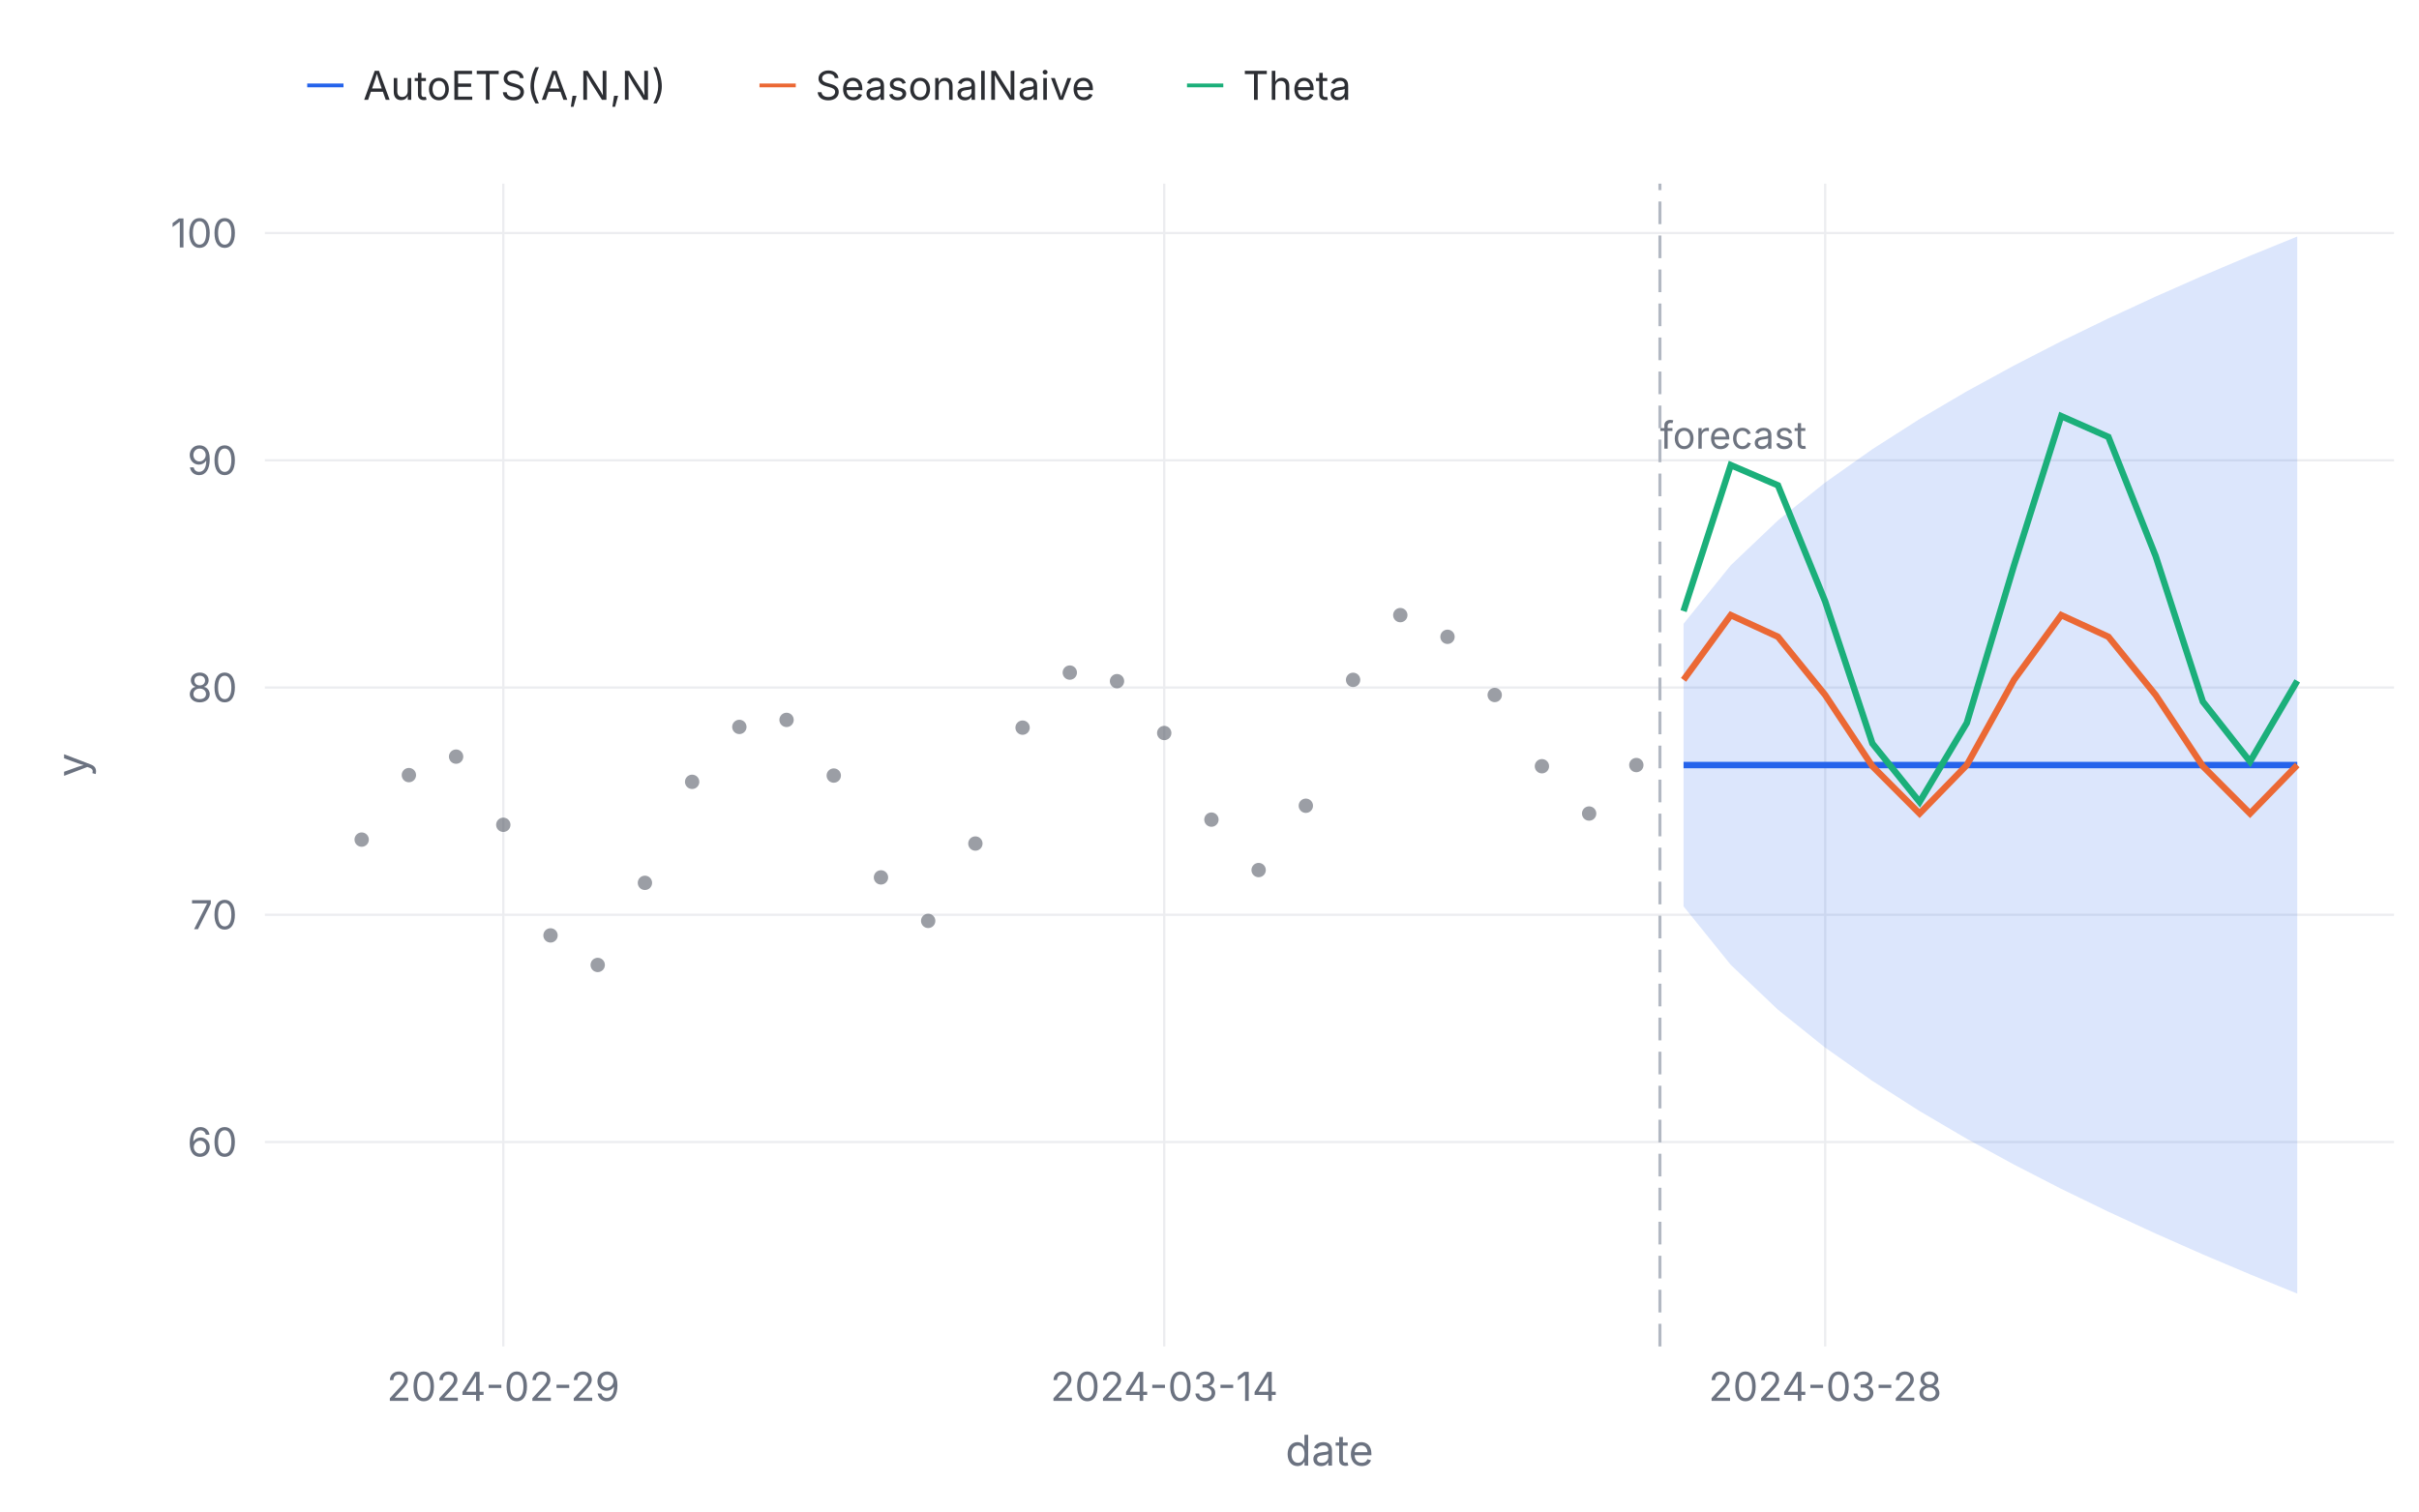
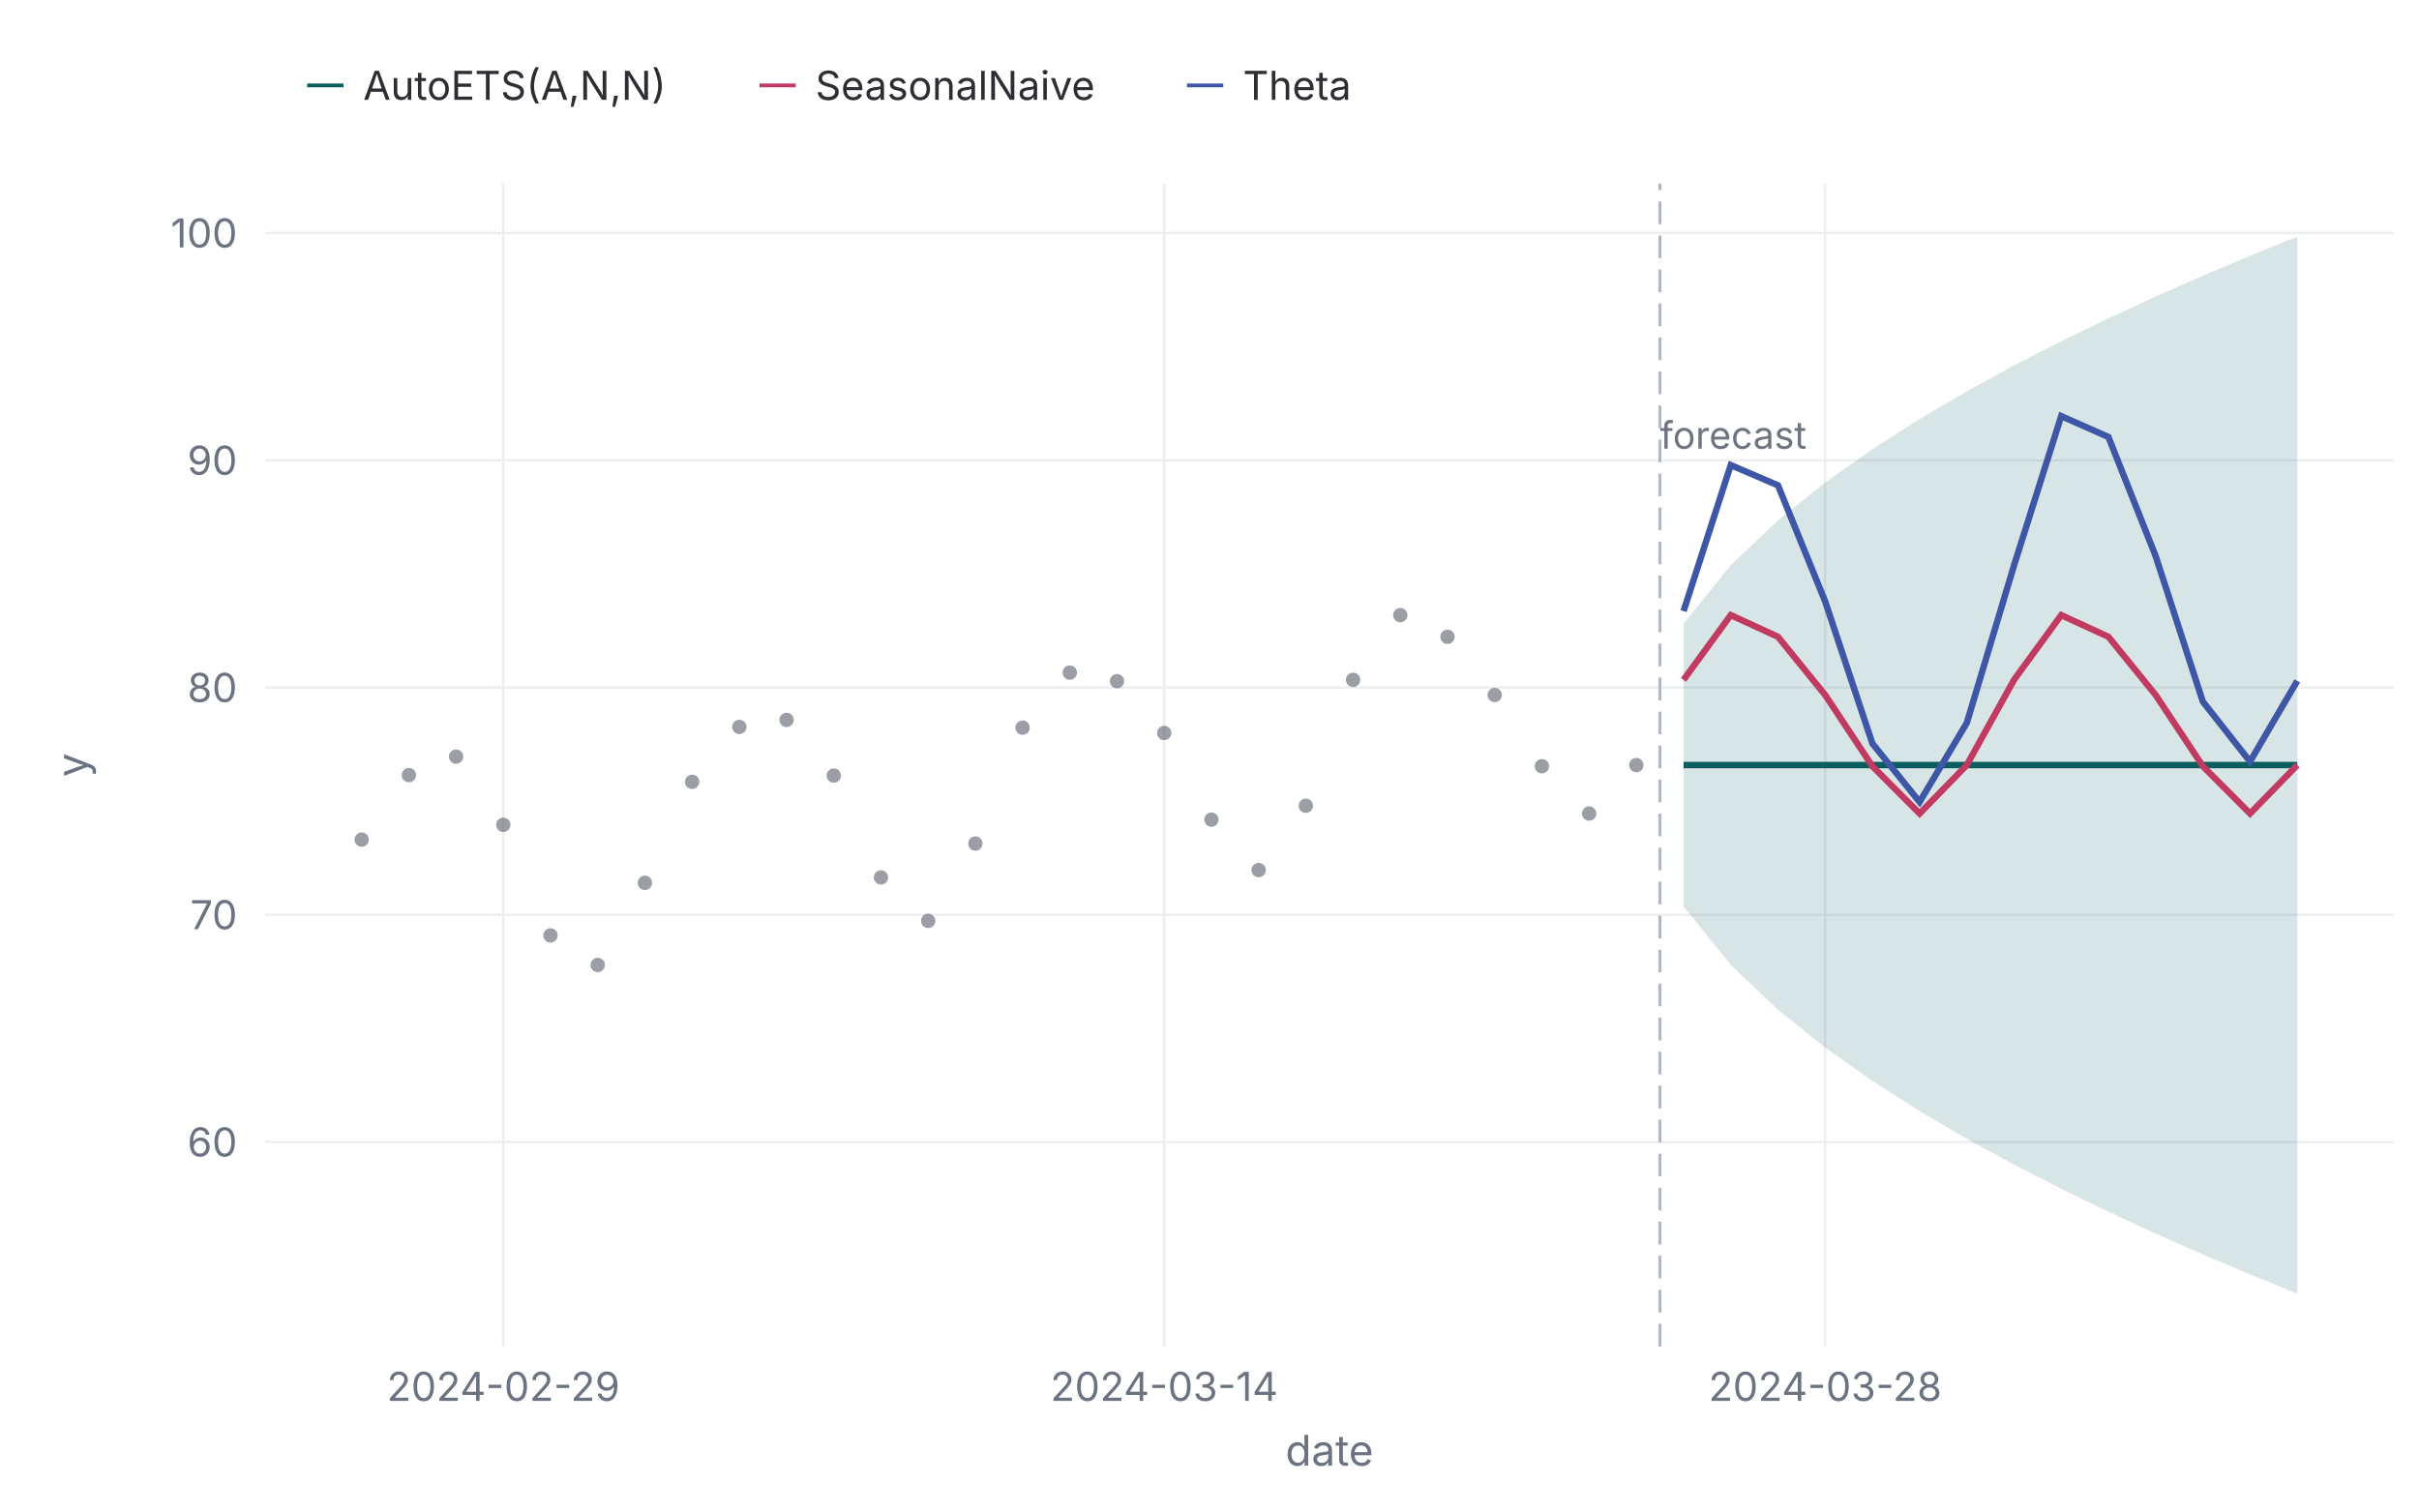
<svg xmlns="http://www.w3.org/2000/svg" width="640" height="400" viewBox="0 0 640 400" data-plot="70.08 48.60 563.32 307.72" data-domain="1708728480 1712625120 51.00331400998875 102.17364505826419" data-xdomain="1708728480 1712625120" data-ydomain="51.00331400998875 102.17364505826419">
  <polyline points="133.16,48.60 133.16,356.32" fill="none" stroke="#ECEDF0" stroke-width="0.60" />
  <polyline points="308.02,48.60 308.02,356.32" fill="none" stroke="#ECEDF0" stroke-width="0.60" />
  <polyline points="482.89,48.60 482.89,356.32" fill="none" stroke="#ECEDF0" stroke-width="0.60" />
  <polyline points="70.08,302.22 633.40,302.22" fill="none" stroke="#ECEDF0" stroke-width="0.60" />
  <polyline points="70.08,242.08 633.40,242.08" fill="none" stroke="#ECEDF0" stroke-width="0.60" />
  <polyline points="70.08,181.94 633.40,181.94" fill="none" stroke="#ECEDF0" stroke-width="0.60" />
  <polyline points="70.08,121.81 633.40,121.81" fill="none" stroke="#ECEDF0" stroke-width="0.60" />
  <polyline points="70.08,61.67 633.40,61.67" fill="none" stroke="#ECEDF0" stroke-width="0.60" />
  <text x="133.16" y="366.90" font-size="10.56" text-anchor="middle" dominant-baseline="middle" font-family="'Hanken Grotesk',system-ui,-apple-system,'Segoe UI',sans-serif" fill="#6B7280">2024-02-29</text>
  <text x="308.02" y="366.90" font-size="10.56" text-anchor="middle" dominant-baseline="middle" font-family="'Hanken Grotesk',system-ui,-apple-system,'Segoe UI',sans-serif" fill="#6B7280">2024-03-14</text>
  <text x="482.89" y="366.90" font-size="10.56" text-anchor="middle" dominant-baseline="middle" font-family="'Hanken Grotesk',system-ui,-apple-system,'Segoe UI',sans-serif" fill="#6B7280">2024-03-28</text>
  <text x="351.74" y="383.79" font-size="11.22" text-anchor="middle" dominant-baseline="middle" font-family="'Hanken Grotesk',system-ui,-apple-system,'Segoe UI',sans-serif" fill="#6B7280">date</text>
  <text x="62.78" y="302.22" font-size="10.56" text-anchor="end" dominant-baseline="middle" font-family="'Hanken Grotesk',system-ui,-apple-system,'Segoe UI',sans-serif" fill="#6B7280">60</text>
  <text x="62.78" y="242.08" font-size="10.56" text-anchor="end" dominant-baseline="middle" font-family="'Hanken Grotesk',system-ui,-apple-system,'Segoe UI',sans-serif" fill="#6B7280">70</text>
  <text x="62.78" y="181.94" font-size="10.56" text-anchor="end" dominant-baseline="middle" font-family="'Hanken Grotesk',system-ui,-apple-system,'Segoe UI',sans-serif" fill="#6B7280">80</text>
  <text x="62.78" y="121.81" font-size="10.56" text-anchor="end" dominant-baseline="middle" font-family="'Hanken Grotesk',system-ui,-apple-system,'Segoe UI',sans-serif" fill="#6B7280">90</text>
  <text x="62.78" y="61.67" font-size="10.56" text-anchor="end" dominant-baseline="middle" font-family="'Hanken Grotesk',system-ui,-apple-system,'Segoe UI',sans-serif" fill="#6B7280">100</text>
  <text x="19.02" y="202.46" font-size="11.22" text-anchor="middle" dominant-baseline="middle" font-family="'Hanken Grotesk',system-ui,-apple-system,'Segoe UI',sans-serif" fill="#6B7280" transform="rotate(270.0 19.02 202.46)">y</text>
-   <polygon points="445.42,165.07 457.91,149.59 470.40,137.71 482.89,127.69 495.38,118.87 507.87,110.89 520.36,103.55 532.85,96.73 545.34,90.31 557.83,84.25 570.32,78.48 582.81,72.96 595.30,67.68 607.79,62.59 607.79,342.33 595.30,337.24 582.81,331.96 570.32,326.44 557.83,320.67 545.34,314.61 532.85,308.19 520.36,301.37 507.87,294.03 495.38,286.05 482.89,277.23 470.40,267.21 457.91,255.33 445.42,239.85" fill="#2563eb" fill-opacity="0.160" stroke="none" stroke-width="0.00" class="gg-mark gg-band" data-geom="ribbon" />
+   <polygon points="445.42,165.07 457.91,149.59 470.40,137.71 482.89,127.69 495.38,118.87 507.87,110.89 520.36,103.55 532.85,96.73 545.34,90.31 557.83,84.25 570.32,78.48 582.81,72.96 595.30,67.68 607.79,62.59 607.79,342.33 595.30,337.24 582.81,331.96 570.32,326.44 557.83,320.67 545.34,314.61 532.85,308.19 520.36,301.37 507.87,294.03 495.38,286.05 482.89,277.23 470.40,267.21 457.91,255.33 445.42,239.85" fill="#0B5D5E" fill-opacity="0.160" stroke="none" stroke-width="0.00" class="gg-mark gg-band" data-geom="ribbon" />
  <circle cx="95.69" cy="222.19" r="1.90" fill="#585E6A" fill-opacity="0.600" data-x="2024-02-26" data-value="73.30764640447008" data-fvalue="73.31" class="gg-mark gg-point" data-geom="point" />
  <circle cx="108.18" cy="205.12" r="1.90" fill="#585E6A" fill-opacity="0.600" data-x="2024-02-27" data-value="76.14684588869397" data-fvalue="76.15" class="gg-mark gg-point" data-geom="point" />
  <circle cx="120.67" cy="200.23" r="1.90" fill="#585E6A" fill-opacity="0.600" data-x="2024-02-28" data-value="76.9585131317293" data-fvalue="76.96" class="gg-mark gg-point" data-geom="point" />
  <circle cx="133.16" cy="218.27" r="1.90" fill="#585E6A" fill-opacity="0.600" data-x="2024-02-29" data-value="73.95886444786349" data-fvalue="73.96" class="gg-mark gg-point" data-geom="point" />
  <circle cx="145.65" cy="247.54" r="1.90" fill="#585E6A" fill-opacity="0.600" data-x="2024-03-01" data-value="69.09222906681403" data-fvalue="69.09" class="gg-mark gg-point" data-geom="point" />
  <circle cx="158.14" cy="255.36" r="1.90" fill="#585E6A" fill-opacity="0.600" data-x="2024-03-02" data-value="67.7923192689859" data-fvalue="67.79" class="gg-mark gg-point" data-geom="point" />
  <circle cx="170.63" cy="233.63" r="1.90" fill="#585E6A" fill-opacity="0.600" data-x="2024-03-03" data-value="71.40550680735446" data-fvalue="71.41" class="gg-mark gg-point" data-geom="point" />
  <circle cx="183.12" cy="206.90" r="1.90" fill="#585E6A" fill-opacity="0.600" data-x="2024-03-04" data-value="75.8504876560399" data-fvalue="75.85" class="gg-mark gg-point" data-geom="point" />
  <circle cx="195.61" cy="192.37" r="1.90" fill="#585E6A" fill-opacity="0.600" data-x="2024-03-05" data-value="78.26588233374979" data-fvalue="78.27" class="gg-mark gg-point" data-geom="point" />
  <circle cx="208.10" cy="190.51" r="1.90" fill="#585E6A" fill-opacity="0.600" data-x="2024-03-06" data-value="78.57588353231803" data-fvalue="78.58" class="gg-mark gg-point" data-geom="point" />
  <circle cx="220.59" cy="205.24" r="1.90" fill="#585E6A" fill-opacity="0.600" data-x="2024-03-07" data-value="76.12658083217897" data-fvalue="76.13" class="gg-mark gg-point" data-geom="point" />
  <circle cx="233.08" cy="232.19" r="1.90" fill="#585E6A" fill-opacity="0.600" data-x="2024-03-08" data-value="71.64552742075617" data-fvalue="71.65" class="gg-mark gg-point" data-geom="point" />
  <circle cx="245.57" cy="243.70" r="1.90" fill="#585E6A" fill-opacity="0.600" data-x="2024-03-09" data-value="69.73063710285423" data-fvalue="69.73" class="gg-mark gg-point" data-geom="point" />
  <circle cx="258.06" cy="223.23" r="1.90" fill="#585E6A" fill-opacity="0.600" data-x="2024-03-10" data-value="73.13415402662552" data-fvalue="73.13" class="gg-mark gg-point" data-geom="point" />
  <circle cx="270.55" cy="192.56" r="1.90" fill="#585E6A" fill-opacity="0.600" data-x="2024-03-11" data-value="78.23509834273126" data-fvalue="78.24" class="gg-mark gg-point" data-geom="point" />
  <circle cx="283.04" cy="177.99" r="1.90" fill="#585E6A" fill-opacity="0.600" data-x="2024-03-12" data-value="80.65747130772212" data-fvalue="80.66" class="gg-mark gg-point" data-geom="point" />
  <circle cx="295.53" cy="180.26" r="1.90" fill="#585E6A" fill-opacity="0.600" data-x="2024-03-13" data-value="80.28091366807136" data-fvalue="80.28" class="gg-mark gg-point" data-geom="point" />
  <circle cx="308.02" cy="193.98" r="1.90" fill="#585E6A" fill-opacity="0.600" data-x="2024-03-14" data-value="77.99940791582236" data-fvalue="78" class="gg-mark gg-point" data-geom="point" />
  <circle cx="320.51" cy="216.90" r="1.90" fill="#585E6A" fill-opacity="0.600" data-x="2024-03-15" data-value="74.18780632051931" data-fvalue="74.19" class="gg-mark gg-point" data-geom="point" />
  <circle cx="333.00" cy="230.25" r="1.90" fill="#585E6A" fill-opacity="0.600" data-x="2024-03-16" data-value="71.96724043603751" data-fvalue="71.97" class="gg-mark gg-point" data-geom="point" />
  <circle cx="345.49" cy="213.23" r="1.90" fill="#585E6A" fill-opacity="0.600" data-x="2024-03-17" data-value="74.79699724056914" data-fvalue="74.8" class="gg-mark gg-point" data-geom="point" />
  <circle cx="357.99" cy="179.91" r="1.90" fill="#585E6A" fill-opacity="0.600" data-x="2024-03-18" data-value="80.33787539655728" data-fvalue="80.34" class="gg-mark gg-point" data-geom="point" />
  <circle cx="370.48" cy="162.78" r="1.90" fill="#585E6A" fill-opacity="0.600" data-x="2024-03-19" data-value="83.18682032990964" data-fvalue="83.19" class="gg-mark gg-point" data-geom="point" />
  <circle cx="382.97" cy="168.52" r="1.90" fill="#585E6A" fill-opacity="0.600" data-x="2024-03-20" data-value="82.23195110262549" data-fvalue="82.23" class="gg-mark gg-point" data-geom="point" />
  <circle cx="395.46" cy="183.92" r="1.90" fill="#585E6A" fill-opacity="0.600" data-x="2024-03-21" data-value="79.67134431960584" data-fvalue="79.67" class="gg-mark gg-point" data-geom="point" />
  <circle cx="407.95" cy="202.77" r="1.90" fill="#585E6A" fill-opacity="0.600" data-x="2024-03-22" data-value="76.53649896822917" data-fvalue="76.54" class="gg-mark gg-point" data-geom="point" />
  <circle cx="420.44" cy="215.29" r="1.90" fill="#585E6A" fill-opacity="0.600" data-x="2024-03-23" data-value="74.4551694851692" data-fvalue="74.46" class="gg-mark gg-point" data-geom="point" />
  <circle cx="432.93" cy="202.46" r="1.90" fill="#585E6A" fill-opacity="0.600" data-x="2024-03-24" data-value="76.58869286564807" data-fvalue="76.59" class="gg-mark gg-point" data-geom="point" />
-   <polyline points="445.42,202.46 457.91,202.46 470.40,202.46 482.89,202.46 495.38,202.46 507.87,202.46 520.36,202.46 532.85,202.46 545.34,202.46 557.83,202.46 570.32,202.46 582.81,202.46 595.30,202.46 607.79,202.46" fill="none" stroke="#2563eb" stroke-width="1.70" data-series="AutoETS(A,N,N)" class="gg-mark gg-line" data-geom="line" />
-   <polyline points="445.42,179.91 457.91,162.78 470.40,168.52 482.89,183.92 495.38,202.77 507.87,215.29 520.36,202.46 532.85,179.91 545.34,162.78 557.83,168.52 570.32,183.92 582.81,202.77 595.30,215.29 607.79,202.46" fill="none" stroke="#eb6834" stroke-width="1.70" data-series="SeasonalNaive" class="gg-mark gg-line" data-geom="line" />
-   <polyline points="445.42,161.72 457.91,123.08 470.40,128.44 482.89,159.16 495.38,196.75 507.87,212.22 520.36,191.32 532.85,149.64 545.34,110.12 557.83,115.64 570.32,147.14 582.81,185.67 595.30,201.54 607.79,180.18" fill="none" stroke="#1baf7a" stroke-width="1.70" data-series="Theta" class="gg-mark gg-line" data-geom="line" />
+   <polyline points="445.42,202.46 457.91,202.46 470.40,202.46 482.89,202.46 495.38,202.46 507.87,202.46 520.36,202.46 532.85,202.46 545.34,202.46 557.83,202.46 570.32,202.46 582.81,202.46 595.30,202.46 607.79,202.46" fill="none" stroke="#0B5D5E" stroke-width="1.70" data-series="AutoETS(A,N,N)" class="gg-mark gg-line" data-geom="line" />
+   <polyline points="445.42,179.91 457.91,162.78 470.40,168.52 482.89,183.92 495.38,202.77 507.87,215.29 520.36,202.46 532.85,179.91 545.34,162.78 557.83,168.52 570.32,183.92 582.81,202.77 595.30,215.29 607.79,202.46" fill="none" stroke="#C03A62" stroke-width="1.70" data-series="SeasonalNaive" class="gg-mark gg-line" data-geom="line" />
+   <polyline points="445.42,161.72 457.91,123.08 470.40,128.44 482.89,159.16 495.38,196.75 507.87,212.22 520.36,191.32 532.85,149.64 545.34,110.12 557.83,115.64 570.32,147.14 582.81,185.67 595.30,201.54 607.79,180.18" fill="none" stroke="#3D56A6" stroke-width="1.70" data-series="Theta" class="gg-mark gg-line" data-geom="line" />
  <polyline points="439.17,356.32 439.17,48.60" fill="none" stroke="#B2B8C2" stroke-width="0.80" stroke-dasharray="6,3" data-x="2024-03-24 12:00:00" data-value="1711281600" class="gg-mark gg-line" data-geom="vline" />
  <text x="439.17" y="115.12" font-size="10.00" text-anchor="start" dominant-baseline="middle" font-family="'Hanken Grotesk',system-ui,-apple-system,'Segoe UI',sans-serif" fill="#6E7480" class="gg-mark gg-text" data-geom="text"> forecast</text>
-   <polyline points="81.28,22.60 90.88,22.60" fill="none" stroke="#2563eb" stroke-width="1.00" />
+   <polyline points="81.28,22.60 90.88,22.60" fill="none" stroke="#0B5D5E" stroke-width="1.00" />
  <text x="96.08" y="22.60" font-size="10.56" text-anchor="start" dominant-baseline="middle" font-family="'Hanken Grotesk',system-ui,-apple-system,'Segoe UI',sans-serif" fill="#2C2E33">AutoETS(A,N,N)</text>
-   <polyline points="200.94,22.60 210.54,22.60" fill="none" stroke="#eb6834" stroke-width="1.00" />
+   <polyline points="200.94,22.60 210.54,22.60" fill="none" stroke="#C03A62" stroke-width="1.00" />
  <text x="215.74" y="22.60" font-size="10.56" text-anchor="start" dominant-baseline="middle" font-family="'Hanken Grotesk',system-ui,-apple-system,'Segoe UI',sans-serif" fill="#2C2E33">SeasonalNaive</text>
-   <polyline points="314.05,22.60 323.65,22.60" fill="none" stroke="#1baf7a" stroke-width="1.00" />
+   <polyline points="314.05,22.60 323.65,22.60" fill="none" stroke="#3D56A6" stroke-width="1.00" />
  <text x="328.85" y="22.60" font-size="10.56" text-anchor="start" dominant-baseline="middle" font-family="'Hanken Grotesk',system-ui,-apple-system,'Segoe UI',sans-serif" fill="#2C2E33">Theta</text>
</svg>
